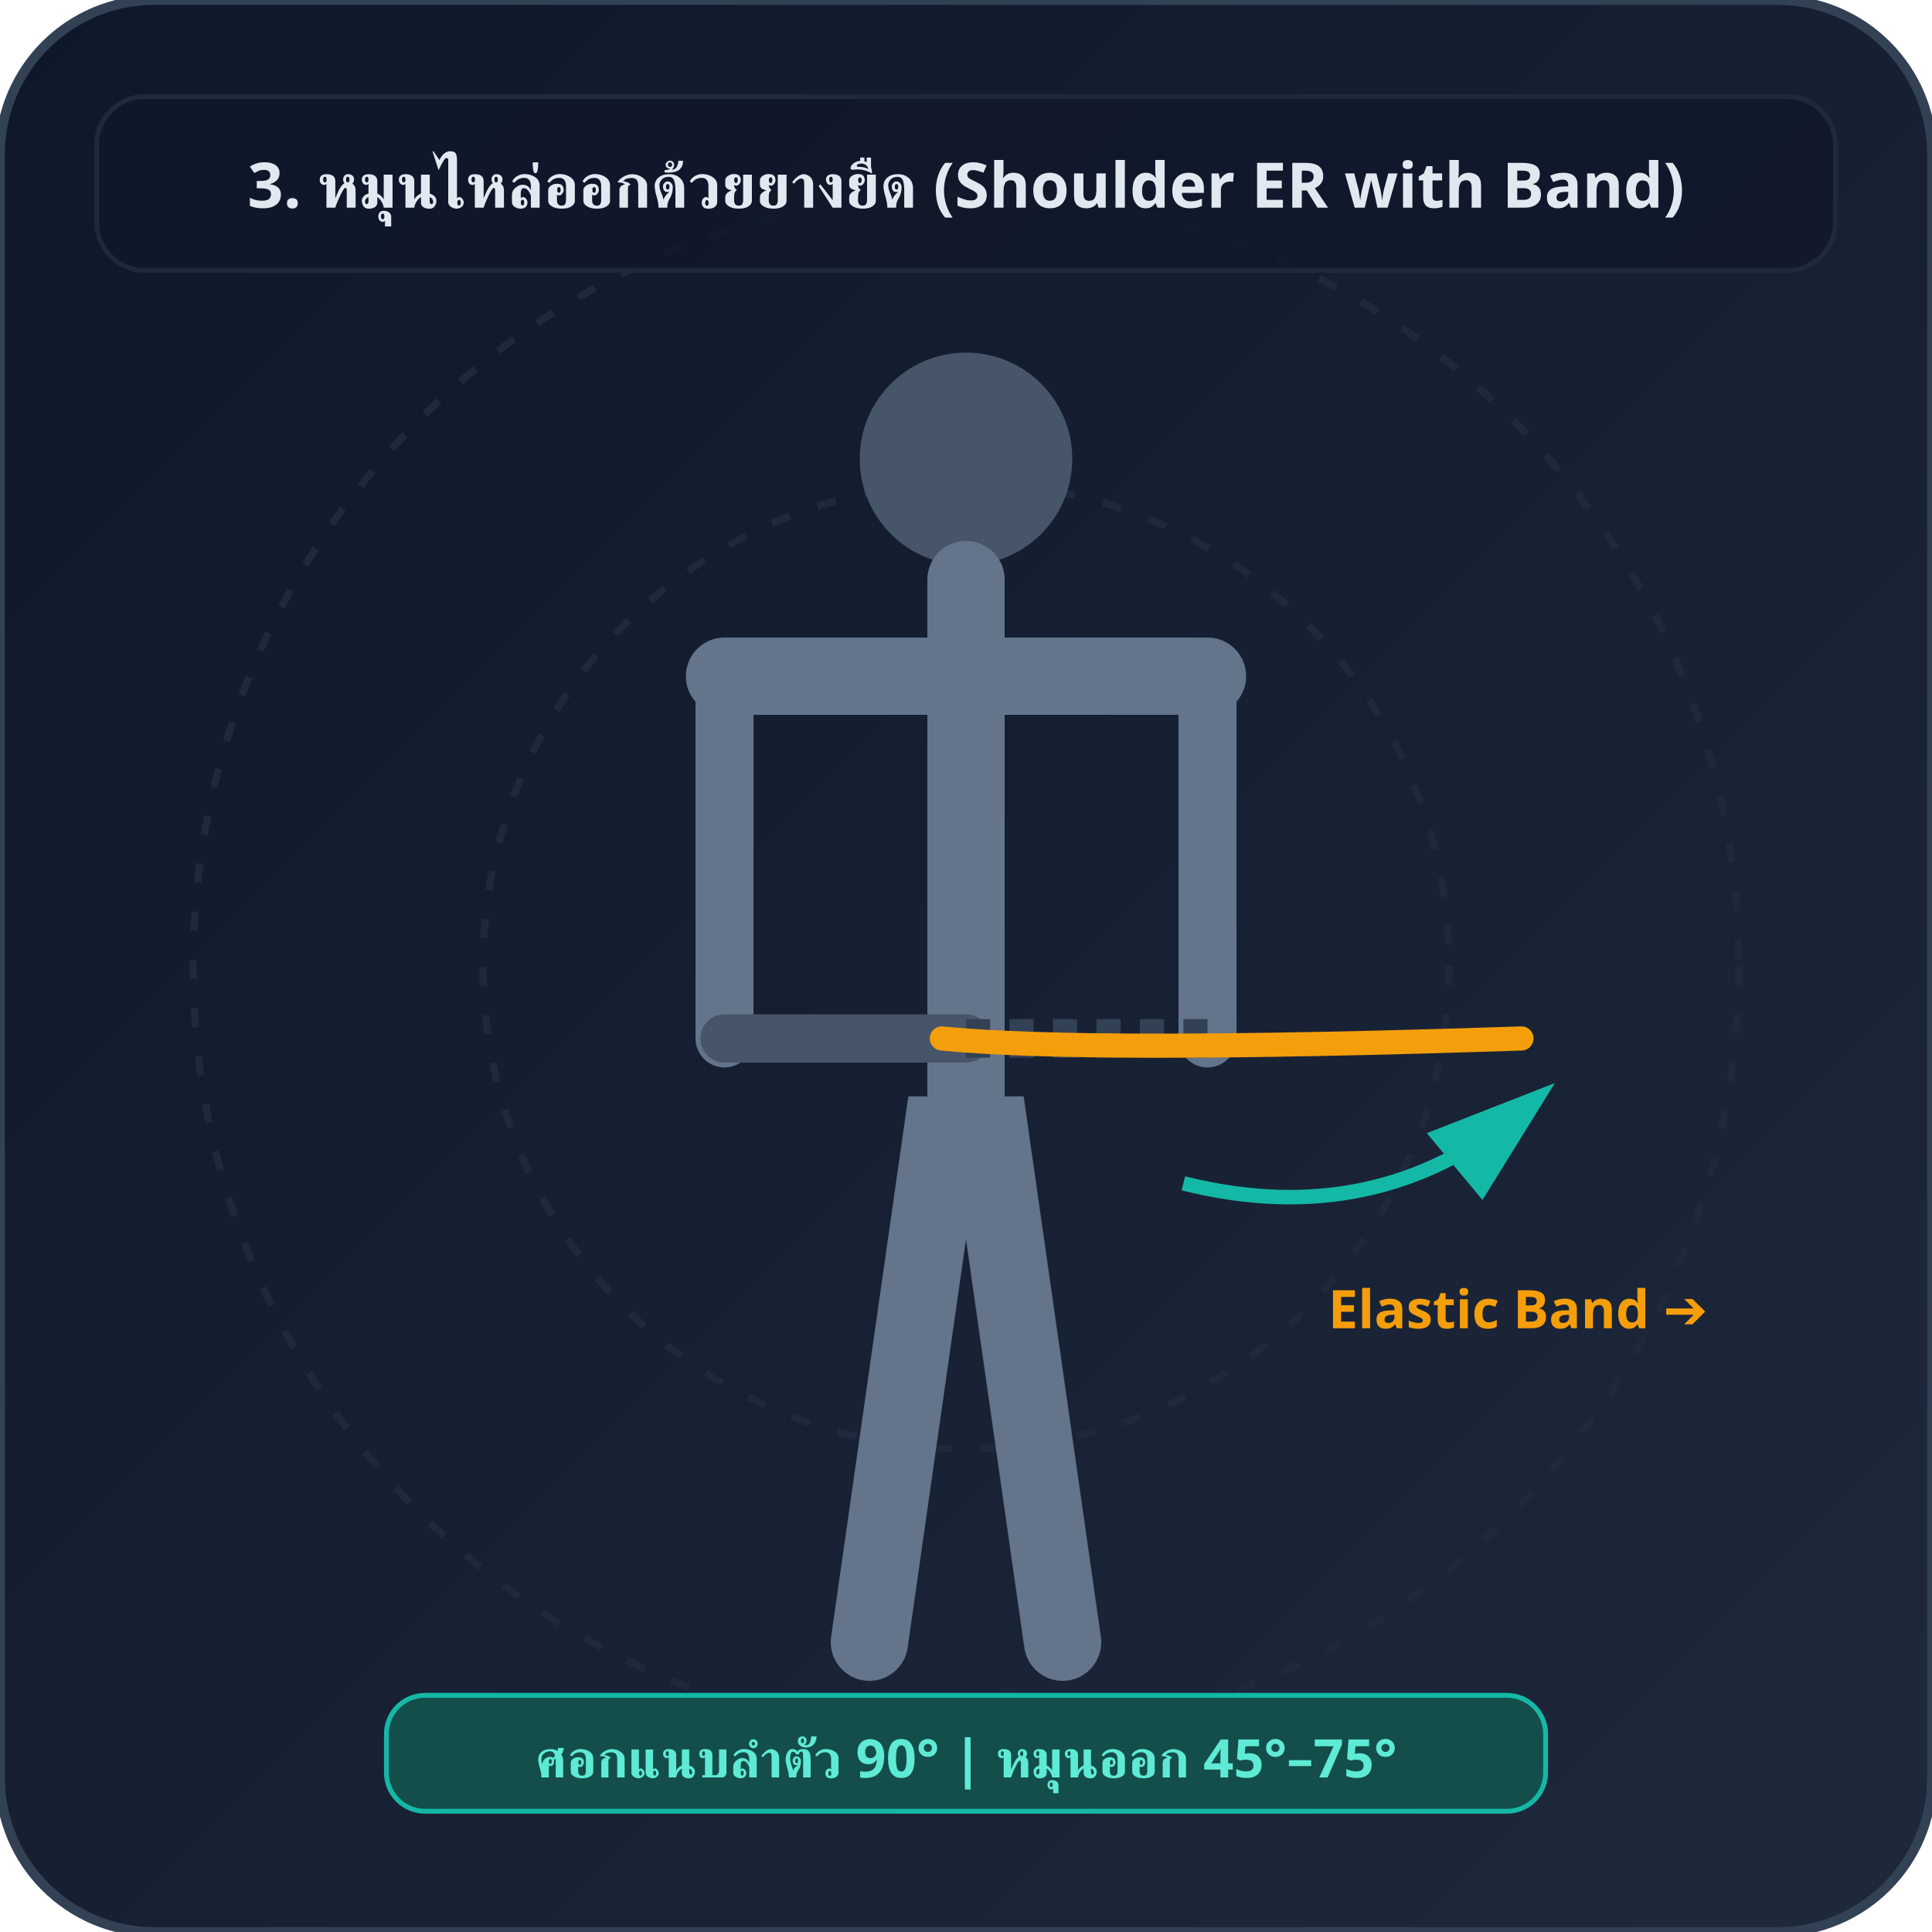
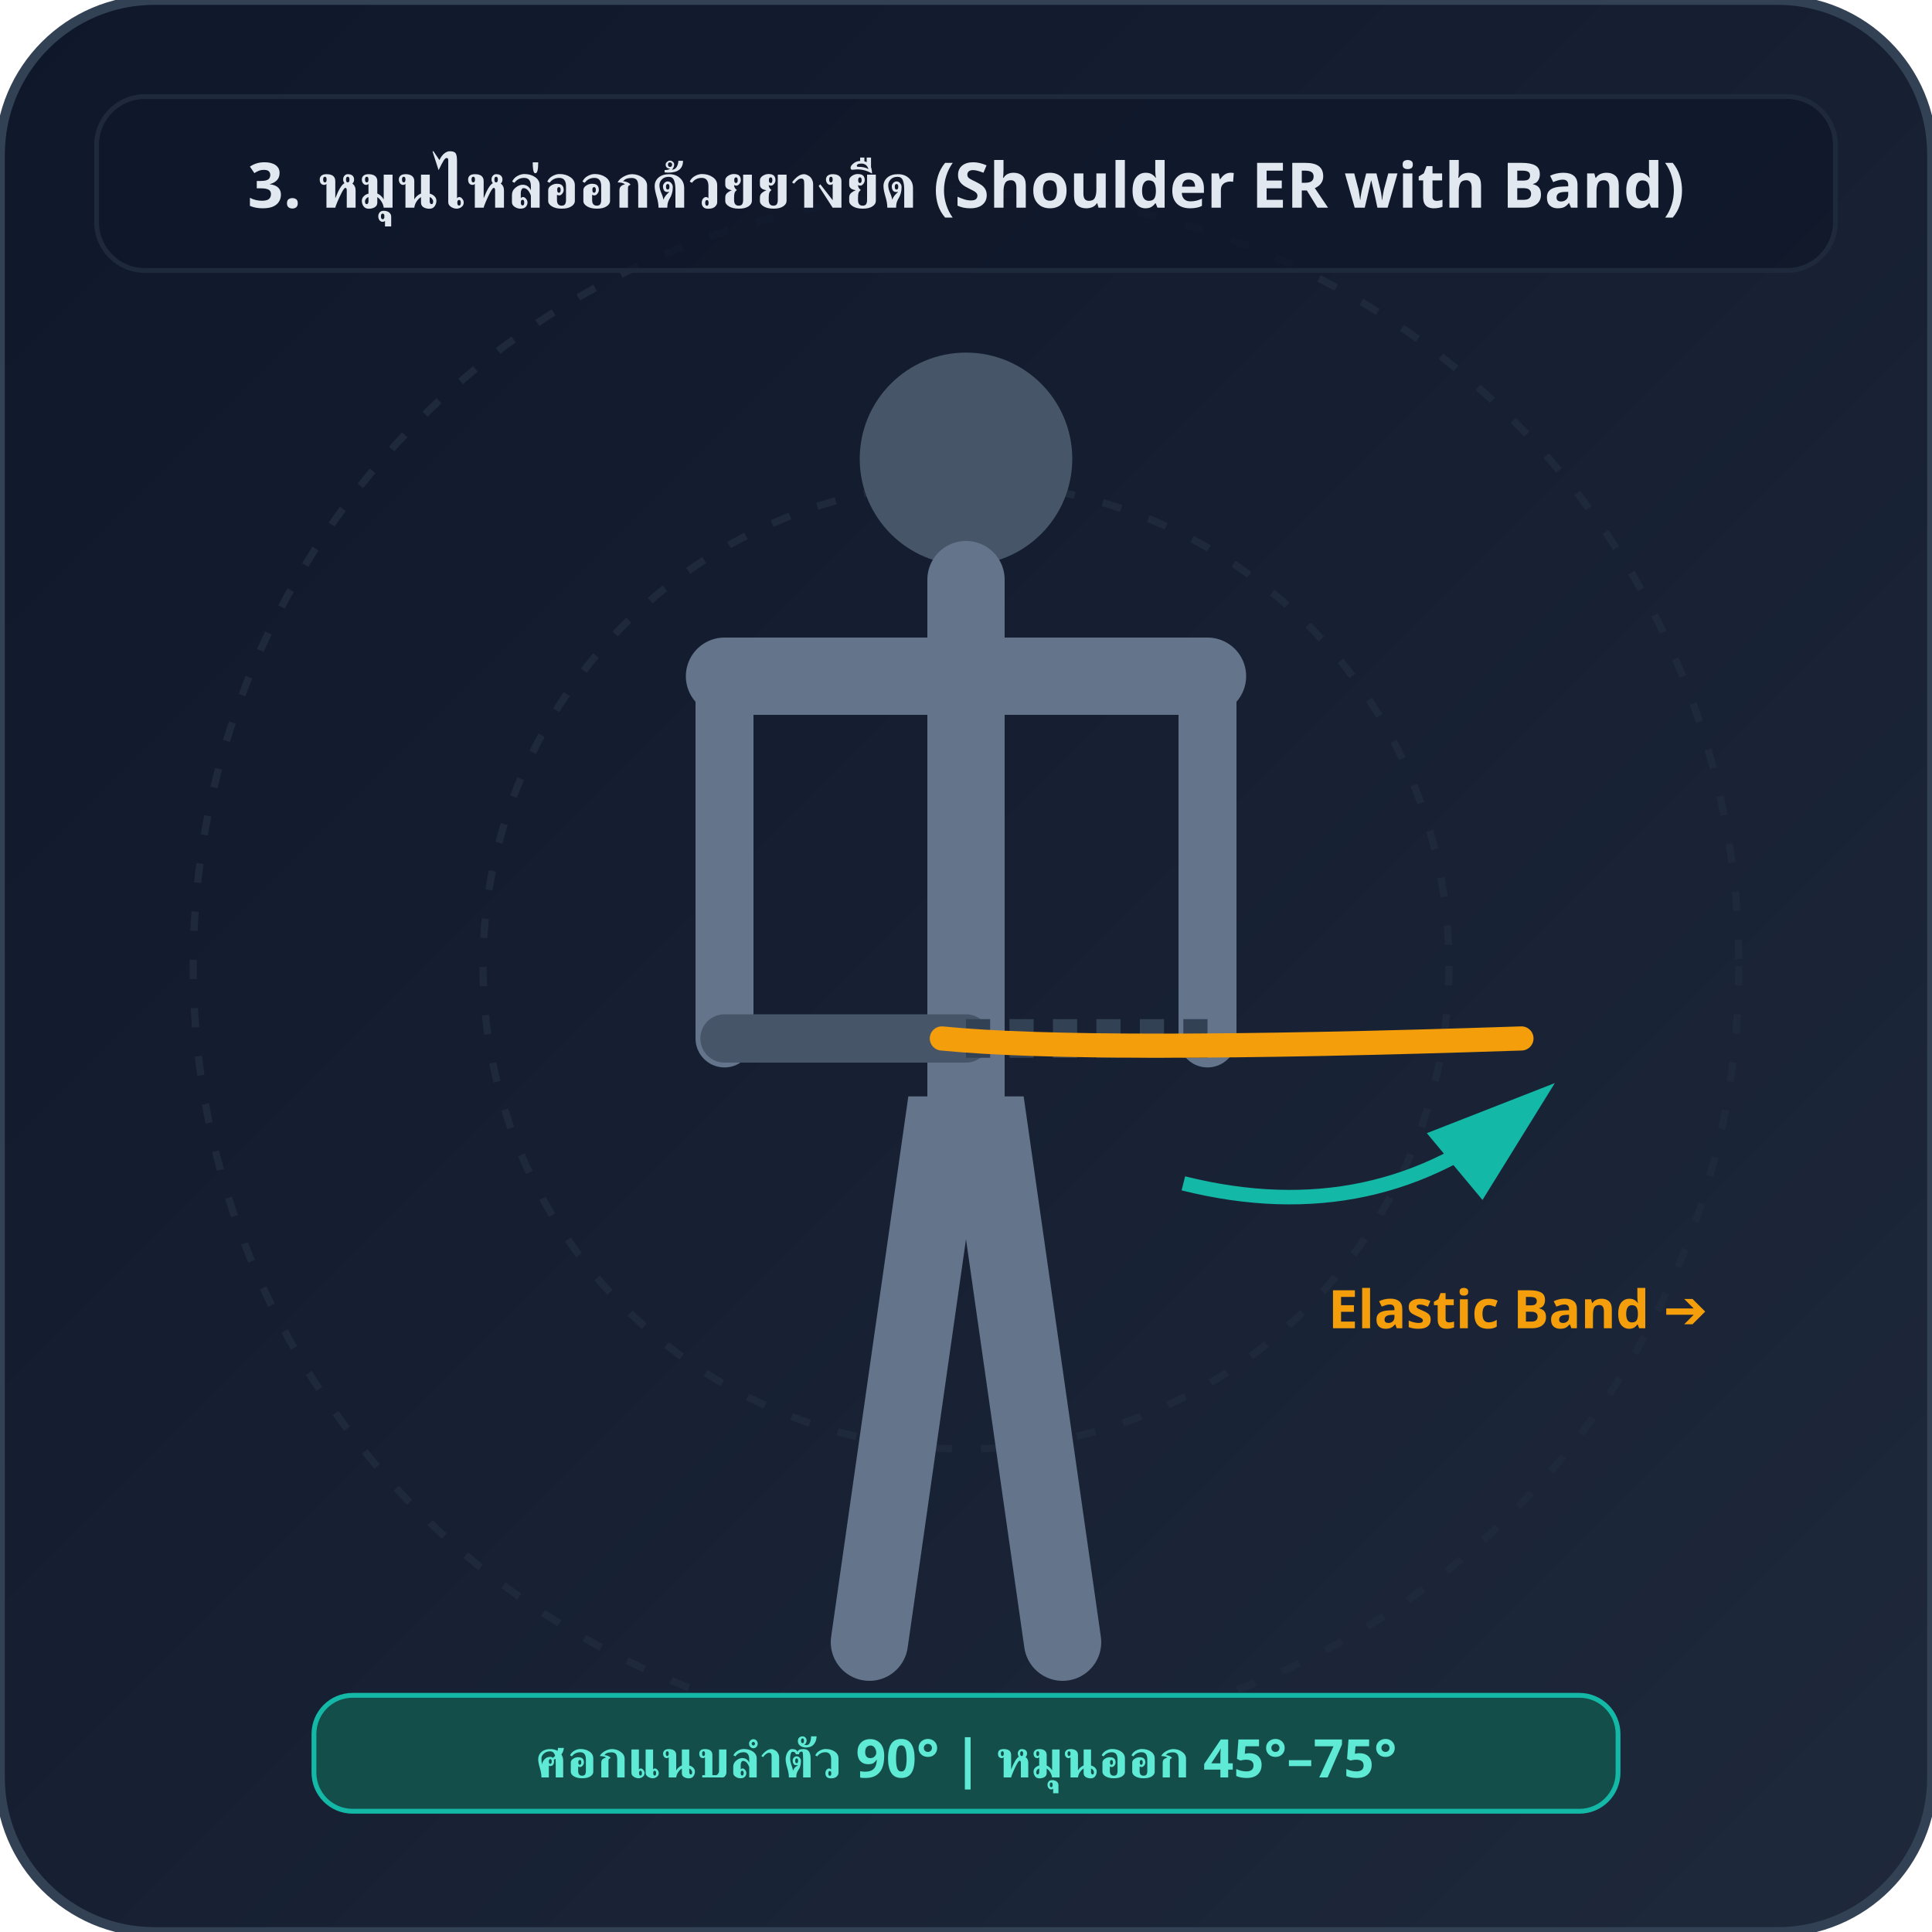
<svg xmlns="http://www.w3.org/2000/svg" viewBox="0 0 400 400" width="100%" height="100%">
  <defs>
    <linearGradient id="bgGrad" x1="0%" y1="0%" x2="100%" y2="100%">
      <stop offset="0%" stop-color="#0f172a" />
      <stop offset="100%" stop-color="#1e293b" />
    </linearGradient>
    <linearGradient id="primaryTeal" x1="0%" y1="0%" x2="100%" y2="0%">
      <stop offset="0%" stop-color="#0d9488" />
      <stop offset="100%" stop-color="#14b8a6" />
    </linearGradient>
    <linearGradient id="accentCyan" x1="0%" y1="0%" x2="100%" y2="100%">
      <stop offset="0%" stop-color="#06b6d4" />
      <stop offset="100%" stop-color="#22d3ee" />
    </linearGradient>
    <filter id="glow" x="-20%" y="-20%" width="140%" height="140%">
      <feGaussianBlur stdDeviation="4" result="blur" />
      <feComposite in="SourceGraphic" in2="blur" operator="over" />
    </filter>
    <marker id="arrowTeal" markerWidth="10" markerHeight="10" refX="6" refY="3" orient="auto">
      <path d="M0,0 L0,6 L9,3 z" fill="#14b8a6" />
    </marker>
    <marker id="arrowCyan" markerWidth="10" markerHeight="10" refX="6" refY="3" orient="auto">
      <path d="M0,0 L0,6 L9,3 z" fill="#22d3ee" />
    </marker>
  </defs>
  <rect width="400" height="400" rx="32" fill="url(#bgGrad)" stroke="#334155" stroke-width="2" />
  <circle cx="200" cy="200" r="160" fill="none" stroke="#1e293b" stroke-width="1.5" stroke-dasharray="4,6" />
  <circle cx="200" cy="200" r="100" fill="none" stroke="#1e293b" stroke-width="1.5" stroke-dasharray="4,6" />
  <rect x="20" y="20" width="360" height="36" rx="10" fill="#0f172a" fill-opacity="0.8" stroke="#1e293b" />
  <text x="200" y="43" fill="#e2e8f0" font-family="system-ui, sans-serif" font-size="13" font-weight="bold" text-anchor="middle">
    3. หมุนไหล่ออกด้วยยางยืด (Shoulder ER with Band)
  </text>
  <circle cx="200" cy="95" r="22" fill="#475569" />
  <path d="M200,120 L200,235 M180,340 L195,235 L205,235 L220,340" fill="none" stroke="#64748b" stroke-width="16" stroke-linecap="round" />
  <line x1="150" y1="140" x2="250" y2="140" stroke="#64748b" stroke-width="16" stroke-linecap="round" />
  <line x1="150" y1="140" x2="150" y2="215" stroke="#64748b" stroke-width="12" stroke-linecap="round" />
  <line x1="250" y1="140" x2="250" y2="215" stroke="#64748b" stroke-width="12" stroke-linecap="round" />
  <line x1="150" y1="215" x2="200" y2="215" stroke="#475569" stroke-width="10" stroke-linecap="round" />
  <line x1="250" y1="215" x2="200" y2="215" stroke="#334155" stroke-width="8" stroke-dasharray="5,4" />
  <line x1="250" y1="215" x2="320" y2="215" stroke="url(#accentCyan)" stroke-width="12" stroke-linecap="round" filter="url(#glow)" />
  <path d="M195,215 Q225,218 315,215" fill="none" stroke="#f59e0b" stroke-width="5" stroke-linecap="round" />
  <path d="M245,245 Q285,255 315,230" fill="none" stroke="#14b8a6" stroke-width="3" marker-end="url(#arrowTeal)" />
  <text x="275" y="275" fill="#f59e0b" font-family="system-ui" font-size="11" font-weight="bold">Elastic Band ➔</text>
  <g transform="translate(200, 365)">
-     <rect x="-120" y="-14" width="240" height="24" rx="8" fill="#134e4a" stroke="#14b8a6" stroke-width="1" />
+     <rect x="-135" y="-14" width="270" height="24" rx="8" fill="#134e4a" stroke="#14b8a6" stroke-width="1" />
    <text x="0" y="3" fill="#5eead4" font-family="system-ui, sans-serif" font-size="11" font-weight="600" text-anchor="middle">
      ศอกแนบลำตัว 90° | หมุนออก 45°–75°
    </text>
  </g>
</svg>
